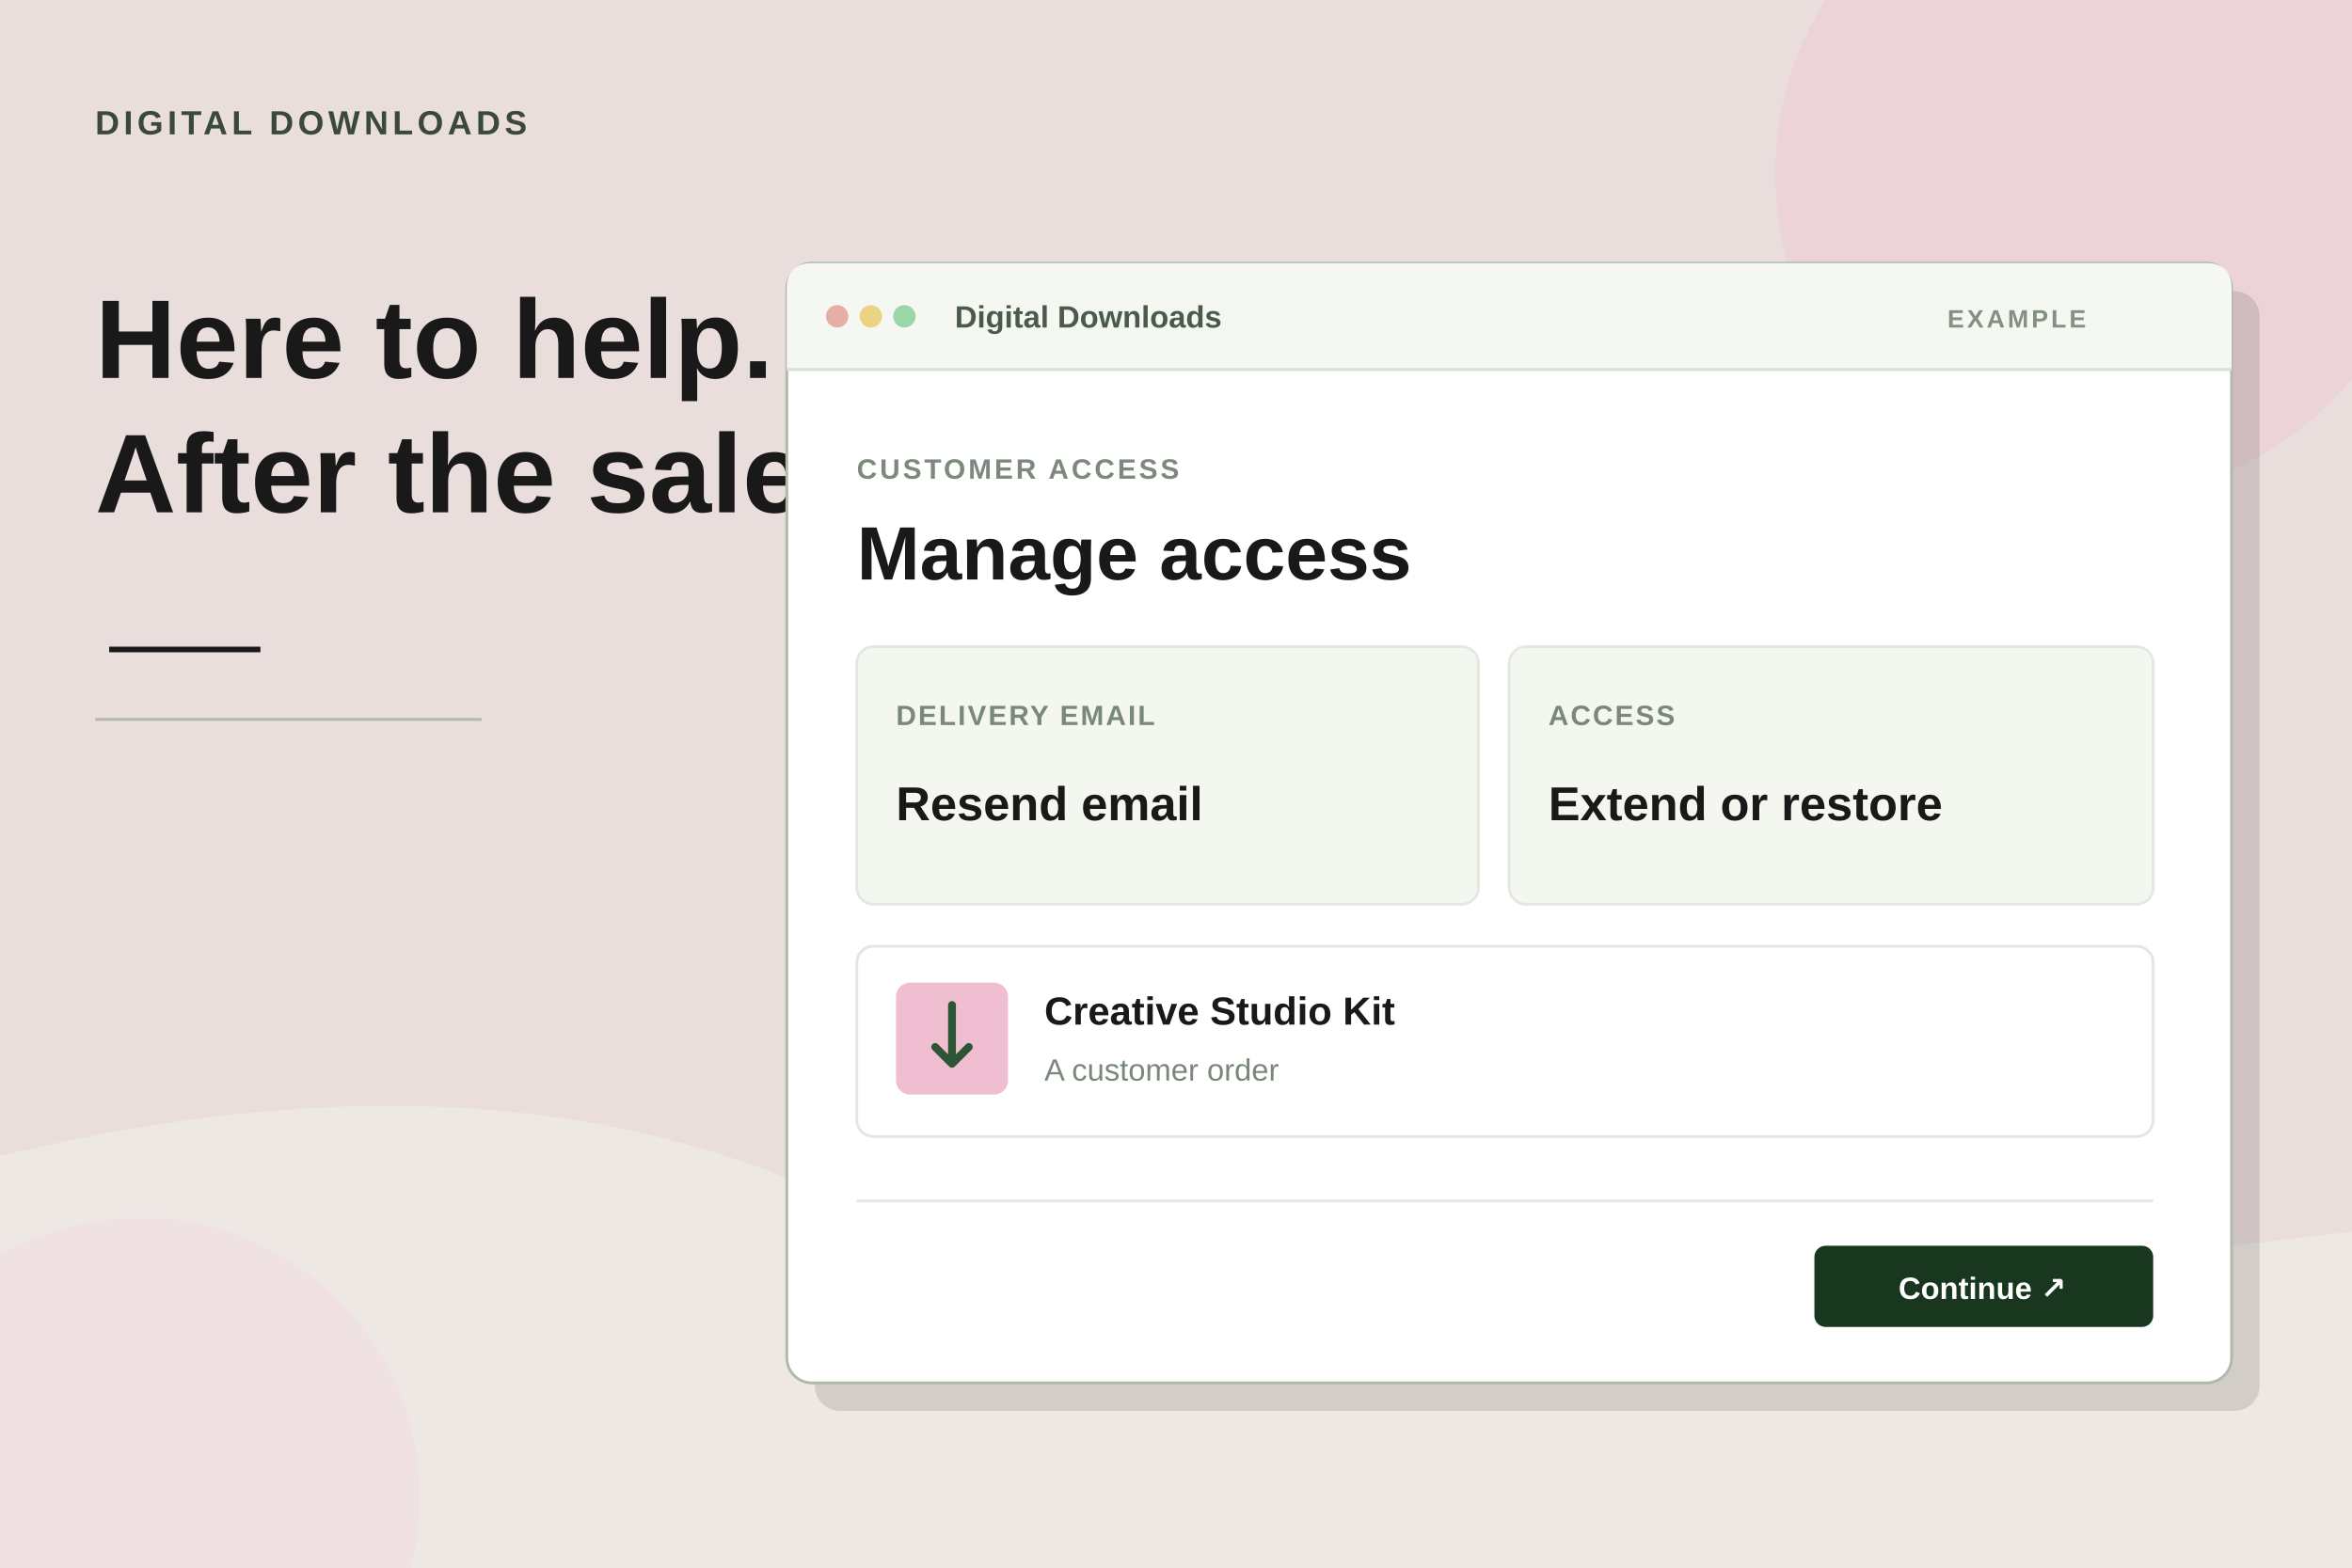
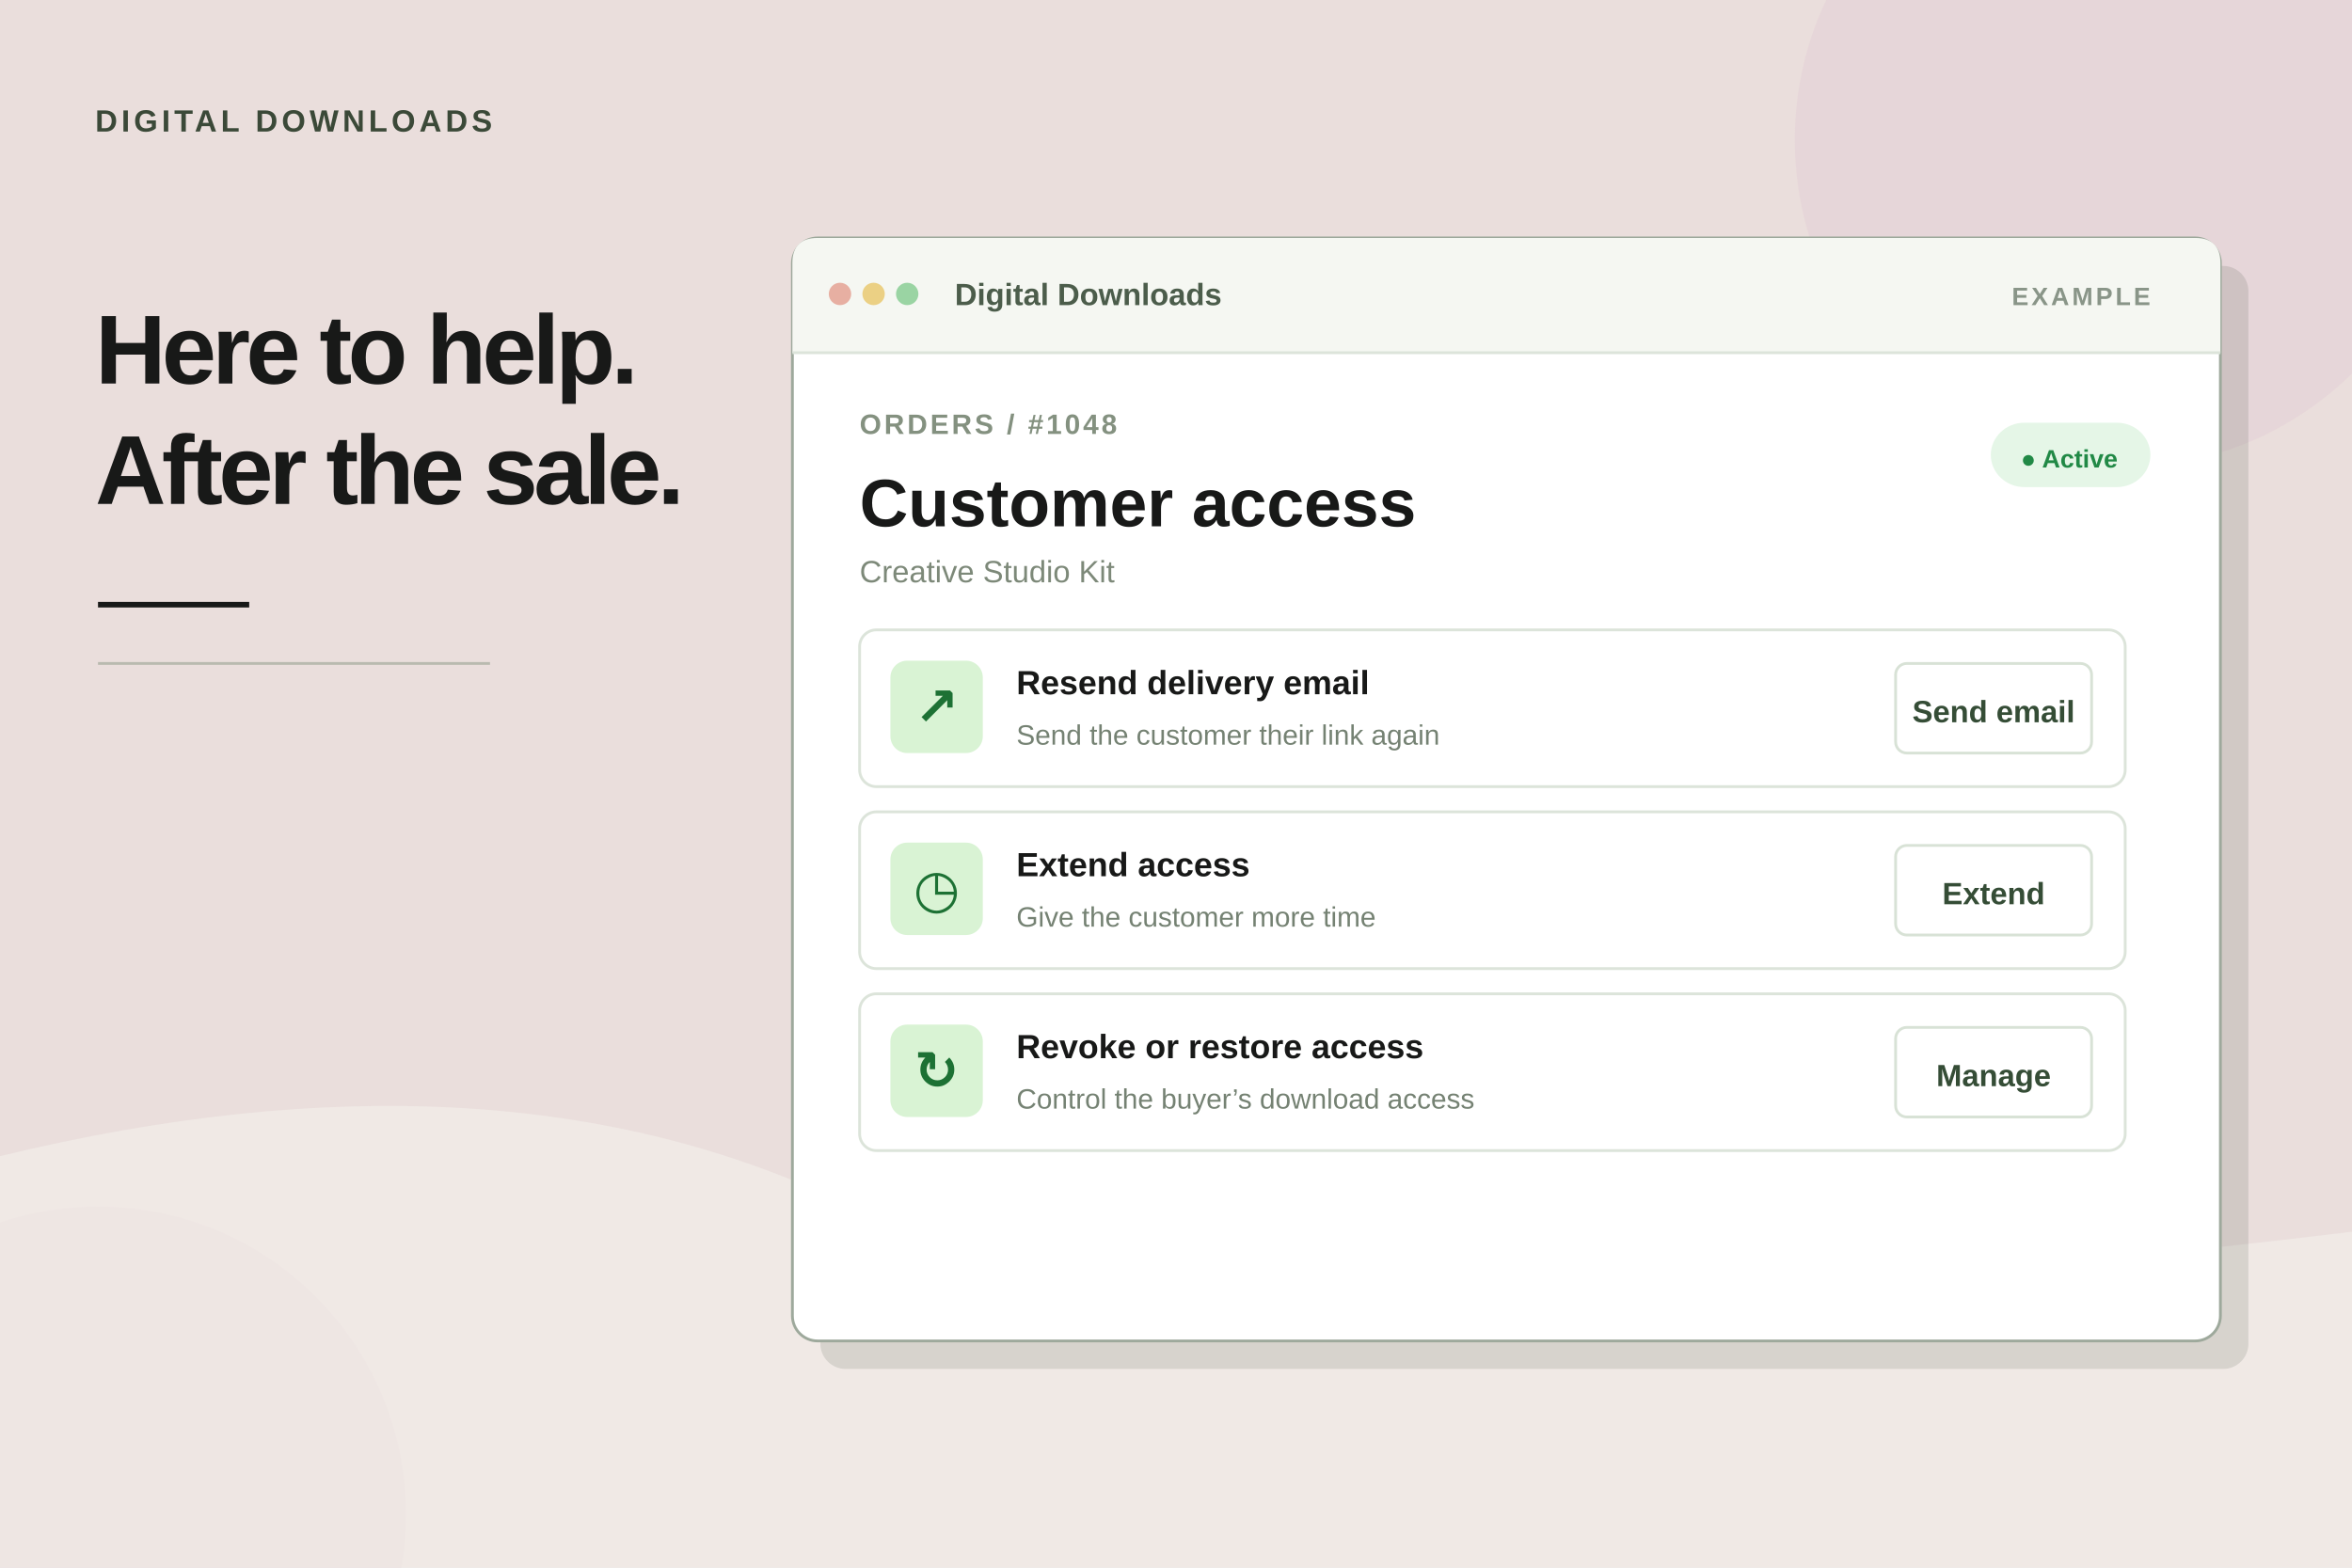
<svg xmlns="http://www.w3.org/2000/svg" width="840" height="560" viewBox="0 0 840 560" role="img">
  <rect width="840" height="560" fill="#eadedc" />
-   <circle cx="750" cy="62" r="116" fill="#efbfd1" opacity=".36" />
-   <circle cx="50" cy="535" r="100" fill="#efbfd1" opacity=".32" />
-   <path d="M 0 413 Q 177 370 302 430 T 840 440 V 560 H 0 Z" fill="#f5f4ee" opacity=".45" />
-   <text x="34" y="48" font-family="Arial, sans-serif" font-size="12" font-weight="700" fill="#3b4938" letter-spacing="1.5">DIGITAL DOWNLOADS</text>
-   <text x="34" y="135" font-family="Arial, sans-serif" font-size="40" font-weight="700" fill="#181918" textLength="235" lengthAdjust="spacingAndGlyphs">Here to help.</text>
-   <text x="34" y="183" font-family="Arial, sans-serif" font-size="40" font-weight="700" fill="#181918" textLength="235" lengthAdjust="spacingAndGlyphs">After the sale.</text>
-   <rect x="291" y="104" width="516" height="400" rx="9" fill="#181918" opacity=".13" />
-   <rect x="281" y="94" width="516" height="400" rx="9" fill="#fff" stroke="#aebaaa" />
-   <path d="M 290 94 H 788 Q 797 94 797 103 V 132 H 281 V 103 Q 281 94 290 94 Z" fill="#f5f7f2" />
-   <path d="M 281 132 H 797" stroke="#d8e0d5" />
-   <circle cx="299" cy="113" r="4" fill="#e6afa3" />
-   <circle cx="311" cy="113" r="4" fill="#ead383" />
-   <circle cx="323" cy="113" r="4" fill="#9ad6a6" />
-   <text x="341" y="117" font-family="Arial, sans-serif" font-size="11" font-weight="700" fill="#4b5b49">Digital Downloads</text>
-   <text x="745" y="117" font-family="Arial, sans-serif" font-size="9" font-weight="700" fill="#849181" text-anchor="end" letter-spacing="1">EXAMPLE</text>
-   <text x="306" y="171" font-family="Arial, sans-serif" font-size="10" font-weight="700" fill="#7c897b" letter-spacing="1">CUSTOMER ACCESS</text>
-   <text x="306" y="207" font-family="Arial, sans-serif" font-size="27" font-weight="700" fill="#181918">Manage access</text>
-   <rect x="306" y="231" width="222" height="92" rx="6" fill="#f4f7f0" stroke="#e3e9e0" />
-   <rect x="539" y="231" width="230" height="92" rx="6" fill="#f4f7f0" stroke="#e3e9e0" />
-   <text x="320" y="259" font-family="Arial, sans-serif" font-size="10" font-weight="700" fill="#7a8879" letter-spacing=".7">DELIVERY EMAIL</text>
-   <text x="320" y="293" font-family="Arial, sans-serif" font-size="17" font-weight="700" fill="#181918">Resend email</text>
-   <text x="553" y="259" font-family="Arial, sans-serif" font-size="10" font-weight="700" fill="#7a8879" letter-spacing=".7">ACCESS</text>
-   <text x="553" y="293" font-family="Arial, sans-serif" font-size="17" font-weight="700" fill="#181918">Extend or restore</text>
-   <rect x="306" y="338" width="463" height="68" rx="6" fill="#fff" stroke="#e1e8de" />
-   <rect x="320" y="351" width="40" height="40" rx="5" fill="#efbfd1" />
-   <path d="M 340 359 V 379 M 334 374 L 340 380 L 346 374" fill="none" stroke="#2d5533" stroke-width="2.8" stroke-linecap="round" stroke-linejoin="round" />
-   <text x="373" y="366" font-family="Arial, sans-serif" font-size="14" font-weight="700" fill="#181918">Creative Studio Kit</text>
-   <text x="373" y="386" font-family="Arial, sans-serif" font-size="11" font-weight="400" fill="#7a8879">A customer order</text>
-   <path d="M 306 429 H 769" stroke="#e2e8df" />
-   <rect x="648" y="445" width="121" height="29" rx="4" fill="#19371f" />
-   <text x="708" y="464" font-family="Arial, sans-serif" font-size="11" font-weight="700" fill="#fff" text-anchor="middle">Continue  ↗</text>
-   <path d="M 39 232 H 93" stroke="#181918" stroke-width="2" />
-   <path d="M 34 257 H 172" stroke="#7e8d78" stroke-width="1" opacity=".5" />
+   <circle cx="758" cy="50" r="117" fill="#e2cbd4" opacity=".4" />
+   <circle cx="35" cy="541" r="110" fill="#e2cbd4" opacity=".3" />
+   <path d="M 0 413 Q 177 370 302 430 T 840 440 V 560 H 0 Z" fill="#f5f4ee" opacity=".5" />
+   <text x="34" y="47" font-family="Arial, sans-serif" font-size="11" font-weight="700" fill="#3b4938" letter-spacing="1.4">DIGITAL DOWNLOADS</text>
+   <text x="34" y="137" font-family="Arial, sans-serif" font-size="35" font-weight="700" fill="#181918" letter-spacing="-1.5">Here to help.</text>
+   <text x="34" y="180" font-family="Arial, sans-serif" font-size="35" font-weight="700" fill="#181918" letter-spacing="-1.5" textLength="223" lengthAdjust="spacingAndGlyphs">After the sale.</text>
+   <path d="M 35 216 H 89" stroke="#181918" stroke-width="2" />
+   <path d="M 35 237 H 175" stroke="#7e8d78" stroke-width="1" opacity=".45" />
+   <rect x="293" y="95" width="510" height="394" rx="9" fill="#182b1c" stroke="none" opacity=".12" />
+   <rect x="283" y="85" width="510" height="394" rx="9" fill="#fff" stroke="#9ea99c" />
+   <path d="M292 85H784Q793 85 793 94V126H283V94Q283 85 292 85Z" fill="#f5f7f2" />
+   <path d="M283 126H793" stroke="#dce4da" />
+   <circle cx="300" cy="105" r="4" fill="#e7afa2" />
+   <circle cx="312" cy="105" r="4" fill="#ebd084" />
+   <circle cx="324" cy="105" r="4" fill="#9ad4a3" />
+   <text x="341" y="109" font-family="Arial, sans-serif" font-size="11" font-weight="700" fill="#4c5d4b">Digital Downloads</text>
+   <text x="768" y="109" font-family="Arial, sans-serif" font-size="9" font-weight="700" fill="#899588" text-anchor="end" letter-spacing="1">EXAMPLE</text>
+   <text x="307" y="155" font-family="Arial, sans-serif" font-size="10" font-weight="700" fill="#849180" letter-spacing="1">ORDERS / #1048</text>
+   <text x="307" y="188" font-family="Arial, sans-serif" font-size="24" font-weight="700" fill="#181918">Customer access</text>
+   <text x="307" y="208" font-family="Arial, sans-serif" font-size="11" font-weight="400" fill="#7d8979">Creative Studio Kit</text>
+   <rect x="711" y="151" width="57" height="23" rx="12" fill="#e5f6e7" stroke="none" />
+   <text x="739" y="167" font-family="Arial, sans-serif" font-size="9" font-weight="700" fill="#218946" text-anchor="middle">● Active</text>
+   <rect x="307" y="225" width="452" height="56" rx="6" fill="#fff" stroke="#dce4da" />
+   <rect x="318" y="236" width="33" height="33" rx="6" fill="#d9f3d4" stroke="none" />
+   <text x="334.5" y="259" font-family="Arial, sans-serif" font-size="19" font-weight="700" fill="#1d7134" text-anchor="middle">↗</text>
+   <text x="363" y="248" font-family="Arial, sans-serif" font-size="12" font-weight="700" fill="#181918">Resend delivery email</text>
+   <text x="363" y="266" font-family="Arial, sans-serif" font-size="10" font-weight="400" fill="#758273">Send the customer their link again</text>
+   <rect x="677" y="237" width="70" height="32" rx="4" fill="#fff" stroke="#d8e2d6" />
+   <text x="712.0" y="258" font-family="Arial, sans-serif" font-size="11" font-weight="700" fill="#354d36" text-anchor="middle">Send email</text>
+   <rect x="307" y="290" width="452" height="56" rx="6" fill="#fff" stroke="#dce4da" />
+   <rect x="318" y="301" width="33" height="33" rx="6" fill="#d9f3d4" stroke="none" />
+   <text x="334.5" y="324" font-family="Arial, sans-serif" font-size="19" font-weight="700" fill="#1d7134" text-anchor="middle">◷</text>
+   <text x="363" y="313" font-family="Arial, sans-serif" font-size="12" font-weight="700" fill="#181918">Extend access</text>
+   <text x="363" y="331" font-family="Arial, sans-serif" font-size="10" font-weight="400" fill="#758273">Give the customer more time</text>
+   <rect x="677" y="302" width="70" height="32" rx="4" fill="#fff" stroke="#d8e2d6" />
+   <text x="712.0" y="323" font-family="Arial, sans-serif" font-size="11" font-weight="700" fill="#354d36" text-anchor="middle">Extend</text>
+   <rect x="307" y="355" width="452" height="56" rx="6" fill="#fff" stroke="#dce4da" />
+   <rect x="318" y="366" width="33" height="33" rx="6" fill="#d9f3d4" stroke="none" />
+   <text x="334.5" y="389" font-family="Arial, sans-serif" font-size="19" font-weight="700" fill="#1d7134" text-anchor="middle">↻</text>
+   <text x="363" y="378" font-family="Arial, sans-serif" font-size="12" font-weight="700" fill="#181918">Revoke or restore access</text>
+   <text x="363" y="396" font-family="Arial, sans-serif" font-size="10" font-weight="400" fill="#758273">Control the buyer’s download access</text>
+   <rect x="677" y="367" width="70" height="32" rx="4" fill="#fff" stroke="#d8e2d6" />
+   <text x="712.0" y="388" font-family="Arial, sans-serif" font-size="11" font-weight="700" fill="#354d36" text-anchor="middle">Manage</text>
</svg>
